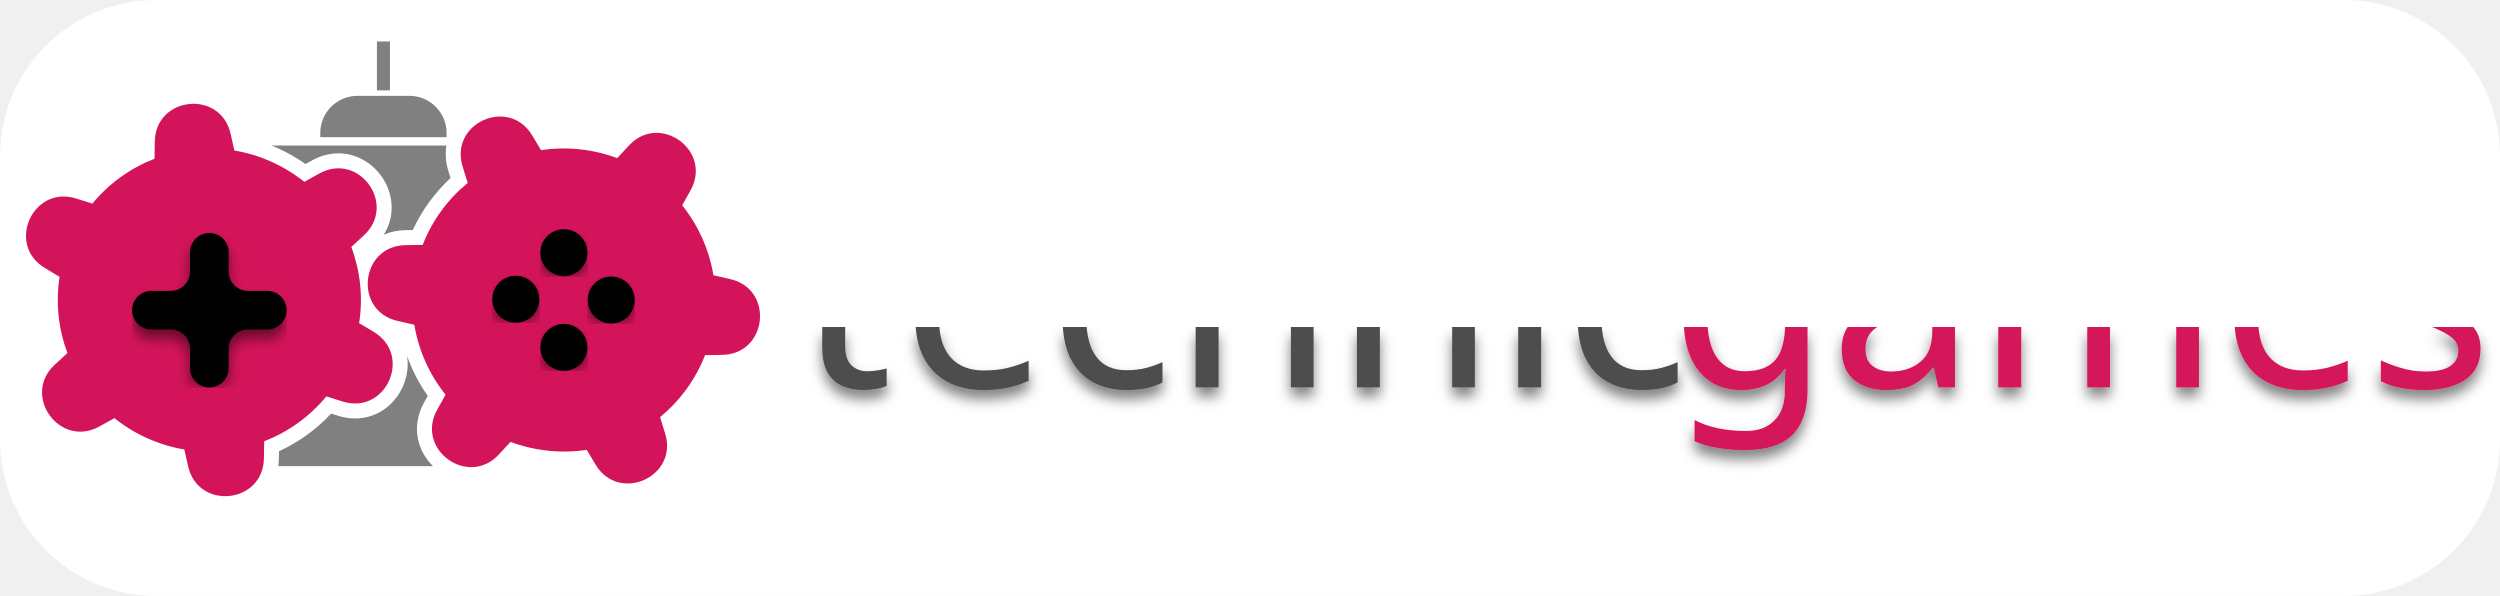
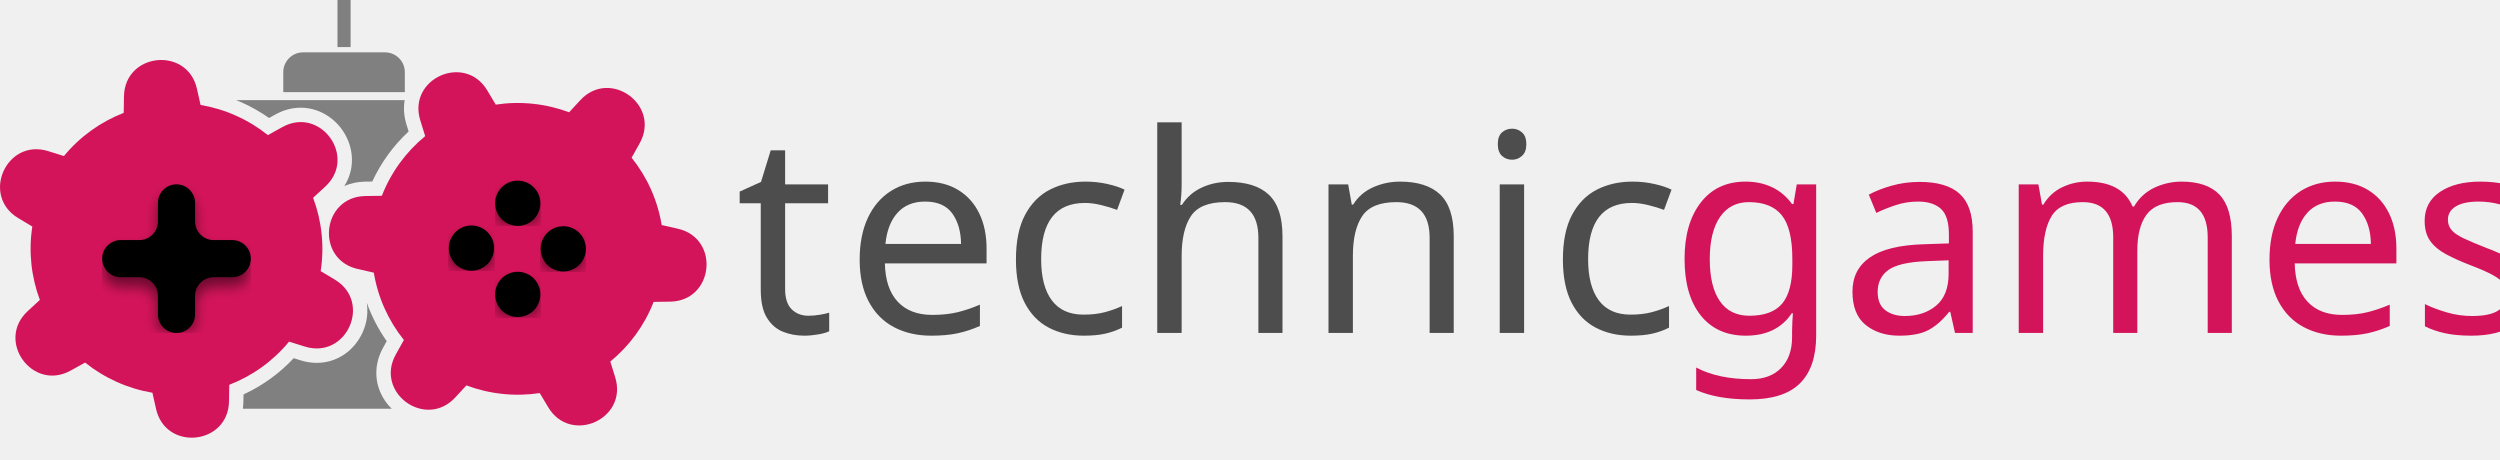
- <svg xmlns="http://www.w3.org/2000/svg" id="Layer_1" data-name="Layer 1" viewBox="0 0 1920 457.7">
+ <svg xmlns="http://www.w3.org/2000/svg" id="Layer_1" data-name="Layer 1" viewBox="0 0 1904.11 350">
  <defs>
    <style>
      .cls-1 {
+         filter: url(#drop-shadow-1);
+       }
+ 
+       .cls-2 {
        filter: url(#drop-shadow-3);
      }

-       .cls-2 {
-         filter: url(#drop-shadow-6);
-       }
- 
      .cls-3 {
-         filter: url(#drop-shadow-7);
+         filter: url(#drop-shadow-2);
      }

      .cls-4 {
        filter: url(#drop-shadow-5);
      }

      .cls-5 {
        filter: url(#drop-shadow-4);
      }

      .cls-6 {
-         letter-spacing: 0em;
-       }
- 
-       .cls-7, .cls-8 {
        fill: #d4145a;
      }

-       .cls-9 {
+       .cls-7 {
        fill: gray;
      }

-       .cls-10 {
+       .cls-8 {
        fill: none;
        stroke: gray;
        stroke-miterlimit: 10;
        stroke-width: 10px;
      }

-       .cls-11 {
+       .cls-9, .cls-10 {
        fill: #4d4d4d;
-         filter: url(#drop-shadow-1);
      }

-       .cls-11, .cls-8 {
-         font-family: BalooBhaijaan-Regular, 'Baloo Bhaijaan';
-         font-size: 200.41px;
+       .cls-10 {
+         letter-spacing: 0em;
      }

-       .cls-12 {
-         fill: #fff;
-       }
- 
-       .cls-8 {
-         filter: url(#drop-shadow-2);
-       }
- 
-       .cls-13 {
-         letter-spacing: 0em;
+       .cls-11 {
+         font-family: BalooBhaijaan-Regular, 'Baloo Bhaijaan';
+         font-size: 211.04px;
      }
    </style>
-     <filter id="drop-shadow-1" filterUnits="userSpaceOnUse">
+     <filter id="drop-shadow-1" x="77.81" y="140.39" width="113.22" height="113.22" filterUnits="userSpaceOnUse">
      <feOffset dx="0" dy="7" />
      <feGaussianBlur result="blur" stdDeviation="5" />
      <feFlood flood-color="#000" flood-opacity=".5" />
      <feComposite in2="blur" operator="in" />
      <feComposite in="SourceGraphic" />
    </filter>
-     <filter id="drop-shadow-2" filterUnits="userSpaceOnUse">
+     <filter id="drop-shadow-2" x="377.1" y="137.6" width="34.46" height="34.46" filterUnits="userSpaceOnUse">
      <feOffset dx="0" dy="7" />
      <feGaussianBlur result="blur-2" stdDeviation="5" />
      <feFlood flood-color="#000" flood-opacity=".5" />
      <feComposite in2="blur-2" operator="in" />
      <feComposite in="SourceGraphic" />
    </filter>
-     <filter id="drop-shadow-3" x="101.48" y="178.92" width="118.61" height="118.61" filterUnits="userSpaceOnUse">
+     <filter id="drop-shadow-3" x="377.1" y="207" width="34.46" height="34.46" filterUnits="userSpaceOnUse">
      <feOffset dx="0" dy="7" />
      <feGaussianBlur result="blur-3" stdDeviation="5" />
      <feFlood flood-color="#000" flood-opacity=".5" />
      <feComposite in2="blur-3" operator="in" />
      <feComposite in="SourceGraphic" />
    </filter>
-     <filter id="drop-shadow-4" x="415.02" y="176" width="36.1" height="36.1" filterUnits="userSpaceOnUse">
+     <filter id="drop-shadow-4" x="411.8" y="172.3" width="34.46" height="34.46" filterUnits="userSpaceOnUse">
      <feOffset dx="0" dy="7" />
      <feGaussianBlur result="blur-4" stdDeviation="5" />
      <feFlood flood-color="#000" flood-opacity=".5" />
      <feComposite in2="blur-4" operator="in" />
      <feComposite in="SourceGraphic" />
    </filter>
-     <filter id="drop-shadow-5" x="415.02" y="248.71" width="36.1" height="36.1" filterUnits="userSpaceOnUse">
+     <filter id="drop-shadow-5" x="341.86" y="171.73" width="34.46" height="34.46" filterUnits="userSpaceOnUse">
      <feOffset dx="0" dy="7" />
      <feGaussianBlur result="blur-5" stdDeviation="5" />
      <feFlood flood-color="#000" flood-opacity=".5" />
      <feComposite in2="blur-5" operator="in" />
      <feComposite in="SourceGraphic" />
    </filter>
-     <filter id="drop-shadow-6" x="451.37" y="212.35" width="36.1" height="36.1" filterUnits="userSpaceOnUse">
-       <feOffset dx="0" dy="7" />
-       <feGaussianBlur result="blur-6" stdDeviation="5" />
-       <feFlood flood-color="#000" flood-opacity=".5" />
-       <feComposite in2="blur-6" operator="in" />
-       <feComposite in="SourceGraphic" />
-     </filter>
-     <filter id="drop-shadow-7" x="378.09" y="211.76" width="36.1" height="36.1" filterUnits="userSpaceOnUse">
-       <feOffset dx="0" dy="7" />
-       <feGaussianBlur result="blur-7" stdDeviation="5" />
-       <feFlood flood-color="#000" flood-opacity=".5" />
-       <feComposite in2="blur-7" operator="in" />
-       <feComposite in="SourceGraphic" />
-     </filter>
  </defs>
-   <rect class="cls-12" width="1920" height="457.7" rx="120" ry="120" />
-   <text class="cls-11" transform="translate(613.03 297.54)">
-     <tspan class="cls-13" x="0" y="0">t</tspan>
-     <tspan class="cls-6" x="78.96" y="0">echnic</tspan>
-   </text>
-   <text class="cls-8" transform="translate(1281.978 297.5359)">
-     <tspan x="0" y="0">games</tspan>
-   </text>
-   <path class="cls-9" d="M342.97,105.35h-96.99s0-3.23,0-3.23c0-15.75,12.77-28.51,28.51-28.51h39.97c15.75,0,28.51,12.77,28.51,28.51v3.23Z" />
-   <path class="cls-7" d="M554.67,272.54l-13.17.19c-7.34,18.85-19.38,35.14-34.58,47.61l3.91,12.6c10.32,33.31-35.58,53.79-53.46,23.84l-6.75-11.3c-9.61,1.46-19.55,1.73-29.66.67-10.11-1.06-19.78-3.38-28.88-6.79l-8.94,9.67c-23.7,25.6-64.37-3.92-47.37-34.38l6.42-11.52c-12.28-15.34-20.69-33.77-23.98-53.73l-12.84-2.91c-34.02-7.72-28.79-57.7,6.08-58.22l13.17-.19c7.34-18.85,19.38-35.14,34.57-47.61l-3.9-12.6c-10.33-33.31,35.57-53.79,53.46-23.84l6.75,11.3c9.61-1.46,19.55-1.73,29.66-.67,10.11,1.06,19.78,3.38,28.88,6.79l8.94-9.67c23.68-25.6,64.36,3.92,47.37,34.38l-6.44,11.52c12.29,15.34,20.71,33.77,23.99,53.73l12.84,2.91c34.02,7.72,28.79,57.7-6.08,58.22Z" />
-   <path class="cls-7" d="M263.18,308.37l-12.57-3.93c-12.85,15.62-29.38,27.34-47.71,34.45l-.21,13.19c-.59,34.87-50.58,40-58.23,5.97l-2.88-12.85c-9.58-1.61-19.12-4.46-28.39-8.61-9.27-4.16-17.74-9.38-25.32-15.46l-11.51,6.39c-30.5,16.93-59.94-23.81-34.29-47.44l9.7-8.94c-6.88-18.41-9.13-38.54-6.02-58.53l-11.29-6.77c-29.91-17.95-9.36-63.8,23.94-53.42l12.57,3.93c12.85-15.62,29.38-27.34,47.69-34.45l.22-13.19c.57-34.87,50.57-40.01,58.23-5.97l2.88,12.85c9.58,1.61,19.12,4.46,28.39,8.61s17.74,9.38,25.32,15.46l11.51-6.39c30.49-16.94,59.92,23.8,34.29,47.44l-9.71,8.94c6.89,18.41,9.14,38.55,6.03,58.53l11.29,6.77c29.91,17.95,9.36,63.8-23.94,53.42Z" />
-   <path class="cls-9" d="M311.56,290.83c-2.3,8.3-7.12,15.86-13.56,21.29-7.18,6.05-15.92,9.25-25.27,9.25-4.28,0-8.64-.68-12.97-2.03l-5.44-1.7c-11.3,12.11-24.94,21.96-40.05,28.91l-.09,5.73c-.03,1.93-.2,3.83-.47,5.69h118.81c-2.63-2.57-4.93-5.49-6.81-8.69-7.3-12.44-7.29-27.1.03-40.22l2.79-5c-6.68-9.48-12.03-19.82-15.91-30.68.89,5.62.58,11.53-1.06,17.45Z" />
-   <path class="cls-9" d="M342.85,111.76h-134.38c1.55.62,3.09,1.27,4.62,1.95,7.6,3.4,14.82,7.52,21.56,12.28l4.99-2.77c6.51-3.62,13.34-5.45,20.29-5.46,16.47,0,31.74,10.79,38.02,26.84,2.88,7.37,3.58,15.23,2.03,22.72-.94,4.56-2.73,8.92-5.26,12.94,5.03-2.21,10.61-3.41,16.58-3.5l5.7-.08c6.96-15.03,16.84-28.64,29.02-39.96l-1.69-5.47c-2.06-6.64-2.52-13.24-1.47-19.5Z" />
+   <path class="cls-7" d="M308.33,70.16h-92.58s0-15.19,0-15.19c0-8.34,6.76-15.1,15.1-15.1h62.38c8.34,0,15.1,6.76,15.1,15.1v15.19Z" />
+   <path class="cls-6" d="M510.41,229.75l-12.57.18c-7,17.99-18.5,33.54-33.01,45.45l3.74,12.03c9.85,31.8-33.96,51.34-51.03,22.76l-6.44-10.79c-9.17,1.4-18.67,1.65-28.31.64-9.65-1.01-18.88-3.22-27.57-6.48l-8.53,9.23c-22.62,24.44-61.45-3.74-45.22-32.82l6.13-11c-11.72-14.65-19.75-32.24-22.89-51.29l-12.26-2.78c-32.47-7.37-27.48-55.07,5.81-55.57l12.57-.18c7-17.99,18.5-33.54,33-45.45l-3.72-12.03c-9.86-31.8,33.95-51.35,51.03-22.76l6.44,10.79c9.17-1.4,18.67-1.65,28.31-.64s18.88,3.22,27.57,6.48l8.53-9.23c22.61-24.44,61.43,3.74,45.22,32.82l-6.14,11c11.73,14.65,19.77,32.24,22.9,51.29l12.26,2.78c32.47,7.37,27.48,55.07-5.81,55.57Z" />
+   <path class="cls-6" d="M232.16,263.96l-12-3.75c-12.27,14.91-28.04,26.1-45.54,32.88l-.2,12.6c-.56,33.28-48.29,38.19-55.58,5.7l-2.75-12.26c-9.15-1.54-18.25-4.25-27.1-8.22-8.85-3.97-16.94-8.95-24.17-14.76l-10.99,6.1c-29.12,16.16-57.21-22.72-32.73-45.29l9.26-8.54c-6.57-17.57-8.71-36.79-5.74-55.87l-10.78-6.46c-28.55-17.13-8.93-60.9,22.85-50.99l12,3.75c12.27-14.91,28.04-26.1,45.53-32.89l.21-12.59c.55-33.29,48.27-38.19,55.58-5.7l2.75,12.26c9.15,1.54,18.25,4.25,27.1,8.22s16.94,8.95,24.17,14.76l10.99-6.1c29.1-16.17,57.2,22.72,32.73,45.29l-9.27,8.53c6.58,17.58,8.72,36.79,5.76,55.87l10.78,6.46c28.55,17.13,8.93,60.9-22.85,50.99Z" />
+   <path class="cls-7" d="M278.34,247.21c-2.19,7.92-6.79,15.14-12.95,20.33-6.86,5.78-15.2,8.83-24.12,8.83-4.08,0-8.25-.65-12.38-1.94l-5.19-1.62c-10.79,11.56-23.8,20.96-38.23,27.6l-.09,5.47c-.03,1.84-.19,3.65-.44,5.43h113.41c-2.51-2.46-4.71-5.24-6.5-8.3-6.97-11.87-6.96-25.87.03-38.39l2.66-4.78c-6.38-9.05-11.48-18.92-15.19-29.29.85,5.36.56,11.01-1.01,16.66Z" />
+   <path class="cls-7" d="M308.22,76.28h-128.28c1.48.6,2.95,1.21,4.41,1.87,7.25,3.25,14.15,7.18,20.58,11.72l4.76-2.64c6.22-3.45,12.73-5.21,19.37-5.21,15.72,0,30.3,10.3,36.29,25.62,2.75,7.04,3.42,14.54,1.94,21.69-.9,4.35-2.6,8.51-5.02,12.35,4.8-2.11,10.12-3.25,15.82-3.34l5.44-.08c6.64-14.35,16.07-27.34,27.7-38.15l-1.62-5.22c-1.97-6.34-2.41-12.64-1.4-18.62Z" />
  <g class="cls-1">
-     <path d="M220.09,238.23h0c0,8.19-6.64,14.83-14.83,14.83h-14.83c-8.19,0-14.83,6.64-14.83,14.83v14.83c0,8.19-6.64,14.83-14.83,14.83h0c-8.19,0-14.83-6.64-14.83-14.83v-14.83c0-8.19-6.64-14.83-14.83-14.83h-14.83c-8.19,0-14.83-6.64-14.83-14.83h0c0-8.19,6.64-14.83,14.83-14.83h14.83c8.19,0,14.83-6.64,14.83-14.83v-14.83c0-8.19,6.64-14.83,14.83-14.83h0c8.19,0,14.83,6.64,14.83,14.83v14.83c0,8.19,6.64,14.83,14.83,14.83h14.83c8.19,0,14.83,6.64,14.83,14.83Z" />
+     <path d="M191.03,197h0c0,7.82-6.34,14.15-14.15,14.15h-14.15c-7.82,0-14.15,6.34-14.15,14.15v14.15c0,7.82-6.34,14.15-14.15,14.15h0c-7.82,0-14.15-6.34-14.15-14.15v-14.15c0-7.82-6.34-14.15-14.15-14.15h-14.15c-7.82,0-14.15-6.34-14.15-14.15h0c0-7.82,6.34-14.15,14.15-14.15h14.15c7.82,0,14.15-6.34,14.15-14.15v-14.15c0-7.82,6.34-14.15,14.15-14.15h0c7.82,0,14.15,6.34,14.15,14.15v14.15c0,7.82,6.34,14.15,14.15,14.15h14.15c7.82,0,14.15,6.34,14.15,14.15Z" />
+   </g>
+   <g class="cls-3">
+     <circle cx="394.33" cy="154.83" r="17.23" />
+   </g>
+   <g class="cls-2">
+     <circle cx="394.33" cy="224.23" r="17.23" />
  </g>
  <g class="cls-5">
-     <circle cx="433.07" cy="194.05" r="18.05" />
+     <circle cx="429.03" cy="189.53" r="17.23" />
  </g>
  <g class="cls-4">
-     <circle cx="433.07" cy="266.76" r="18.05" />
+     <circle cx="359.09" cy="188.96" r="17.23" />
  </g>
-   <g class="cls-2">
-     <circle cx="469.42" cy="230.4" r="18.05" />
-   </g>
-   <g class="cls-3">
-     <circle cx="396.14" cy="229.81" r="18.05" />
-   </g>
-   <line class="cls-10" x1="294.48" y1="69.41" x2="294.48" y2="31.85" />
+   <line class="cls-8" x1="262.04" y1="35.86" x2="262.04" />
+   <text class="cls-11" transform="translate(560 253.56)">
+     <tspan class="cls-10" x="0" y="0">t</tspan>
+     <tspan class="cls-9" x="83.15" y="0">echnic</tspan>
+     <tspan class="cls-6" x="711.42" y="0">games</tspan>
+   </text>
</svg>
